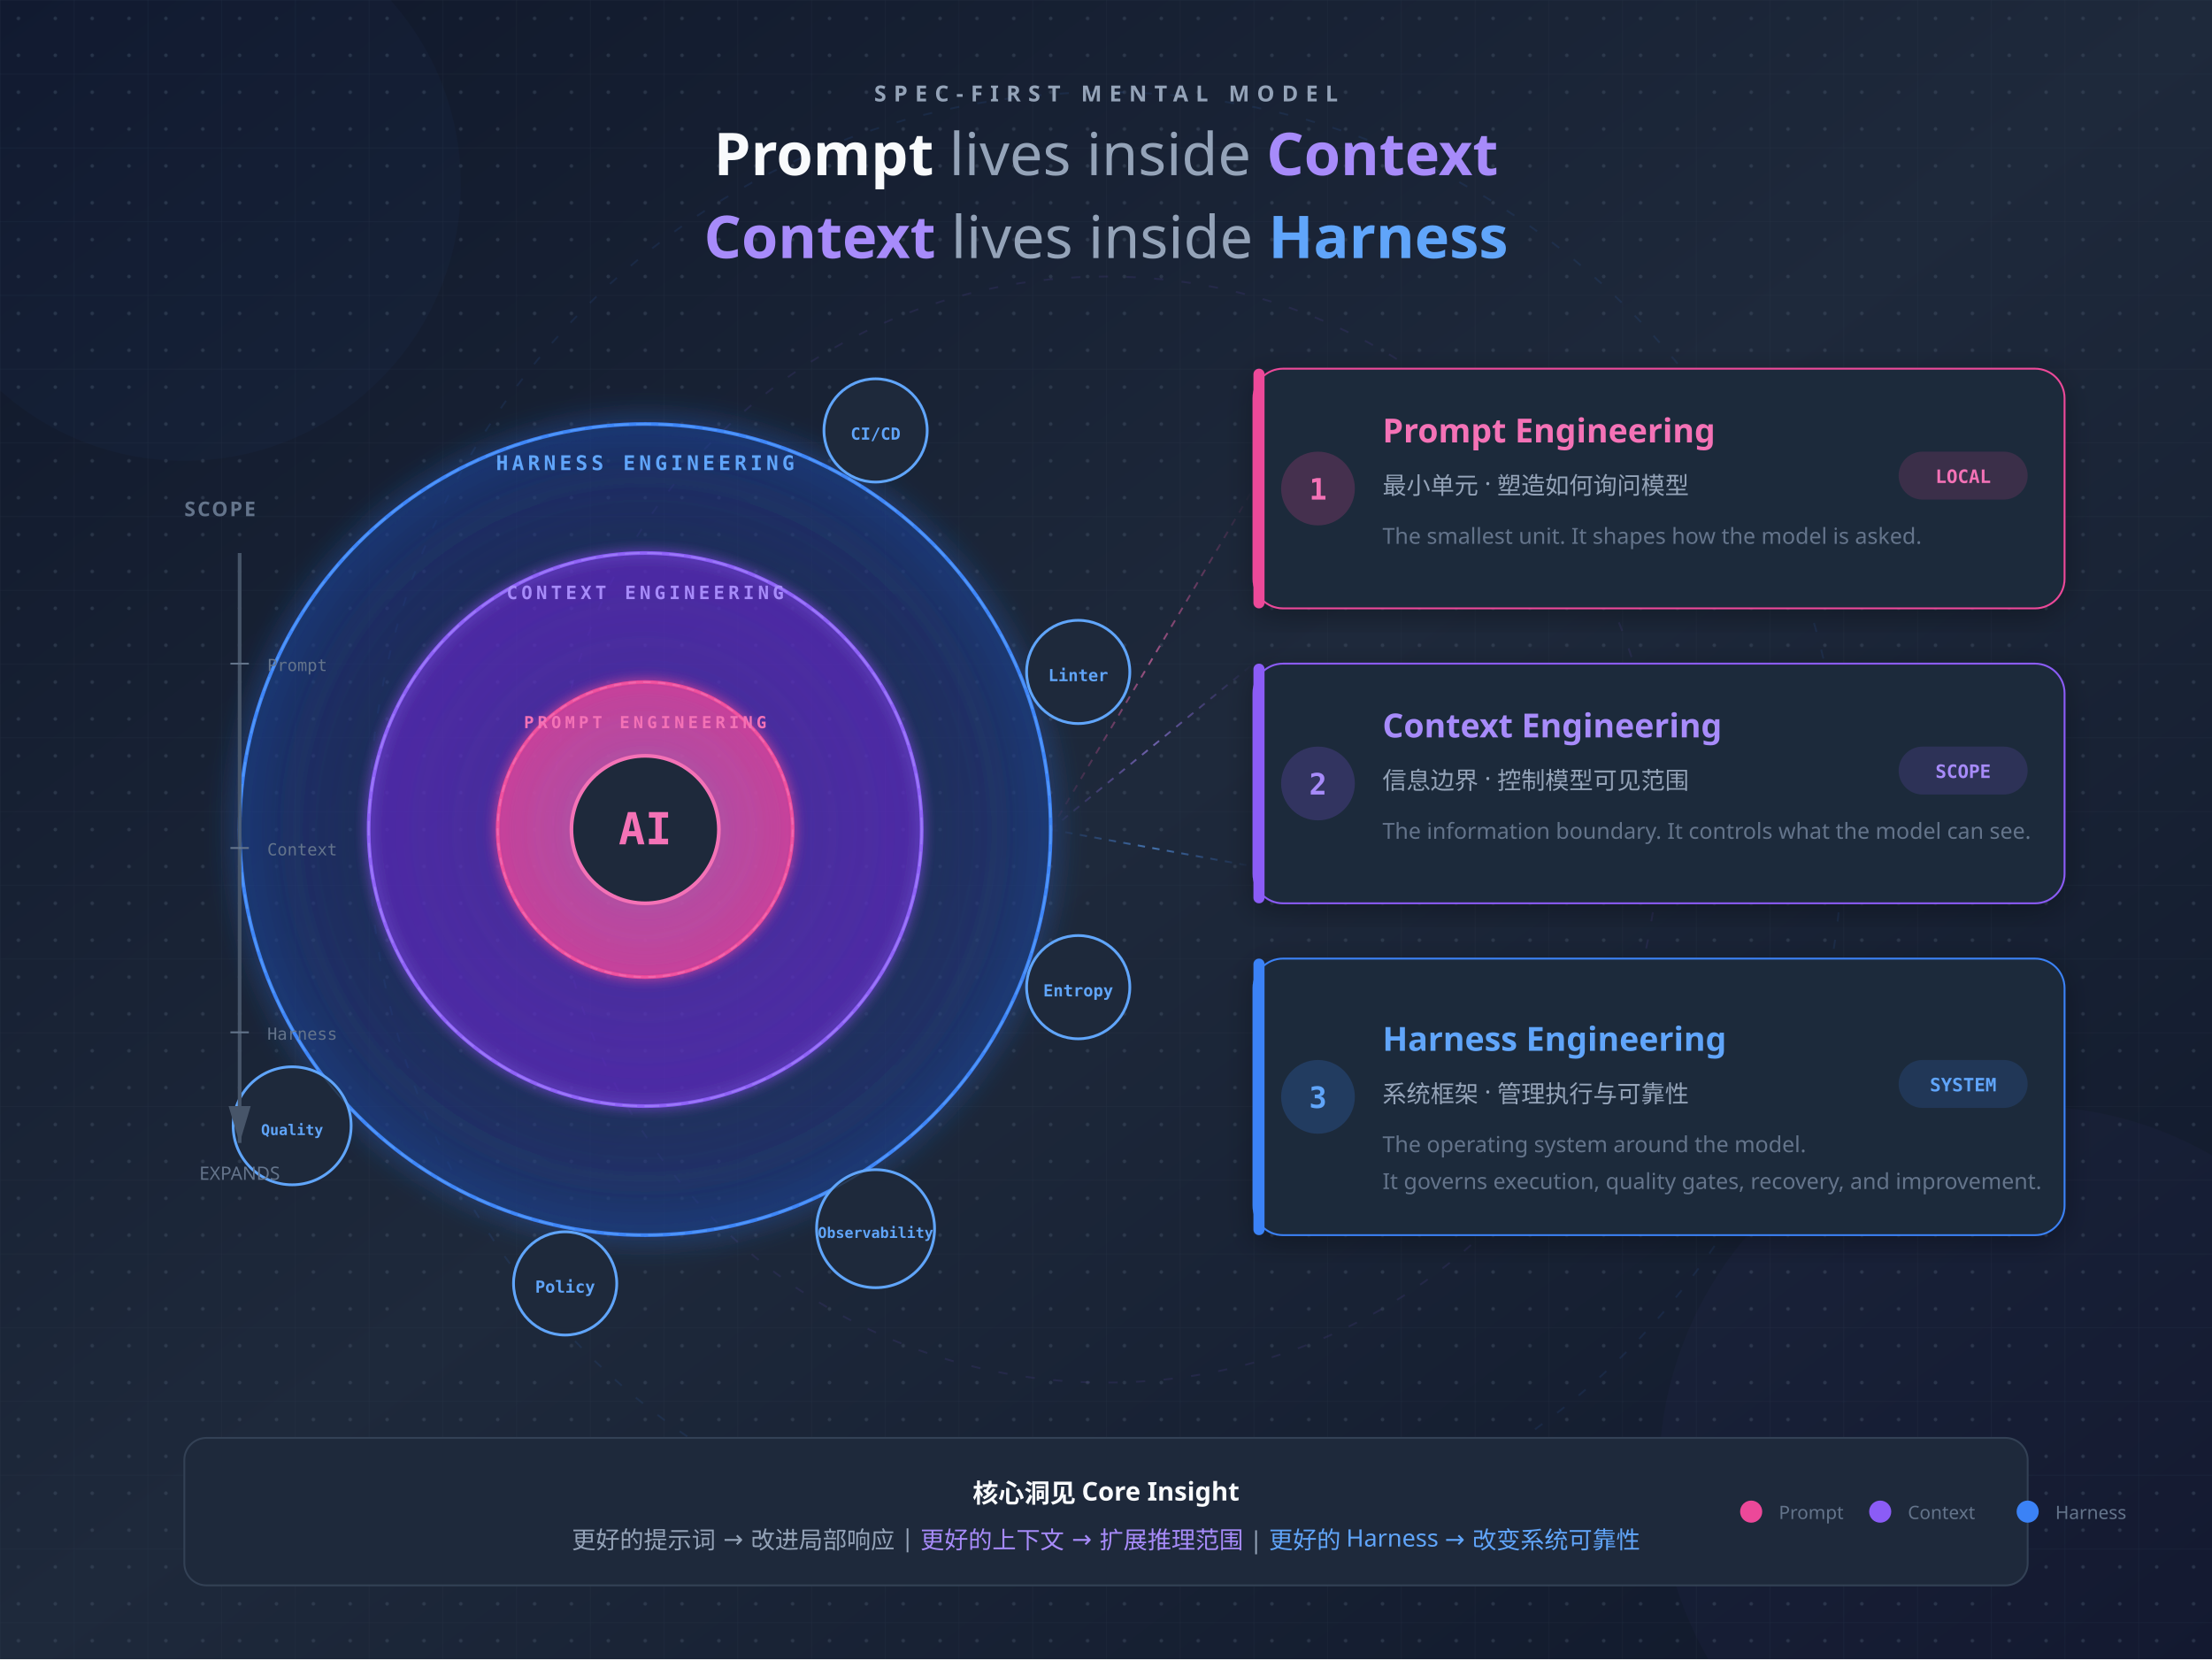
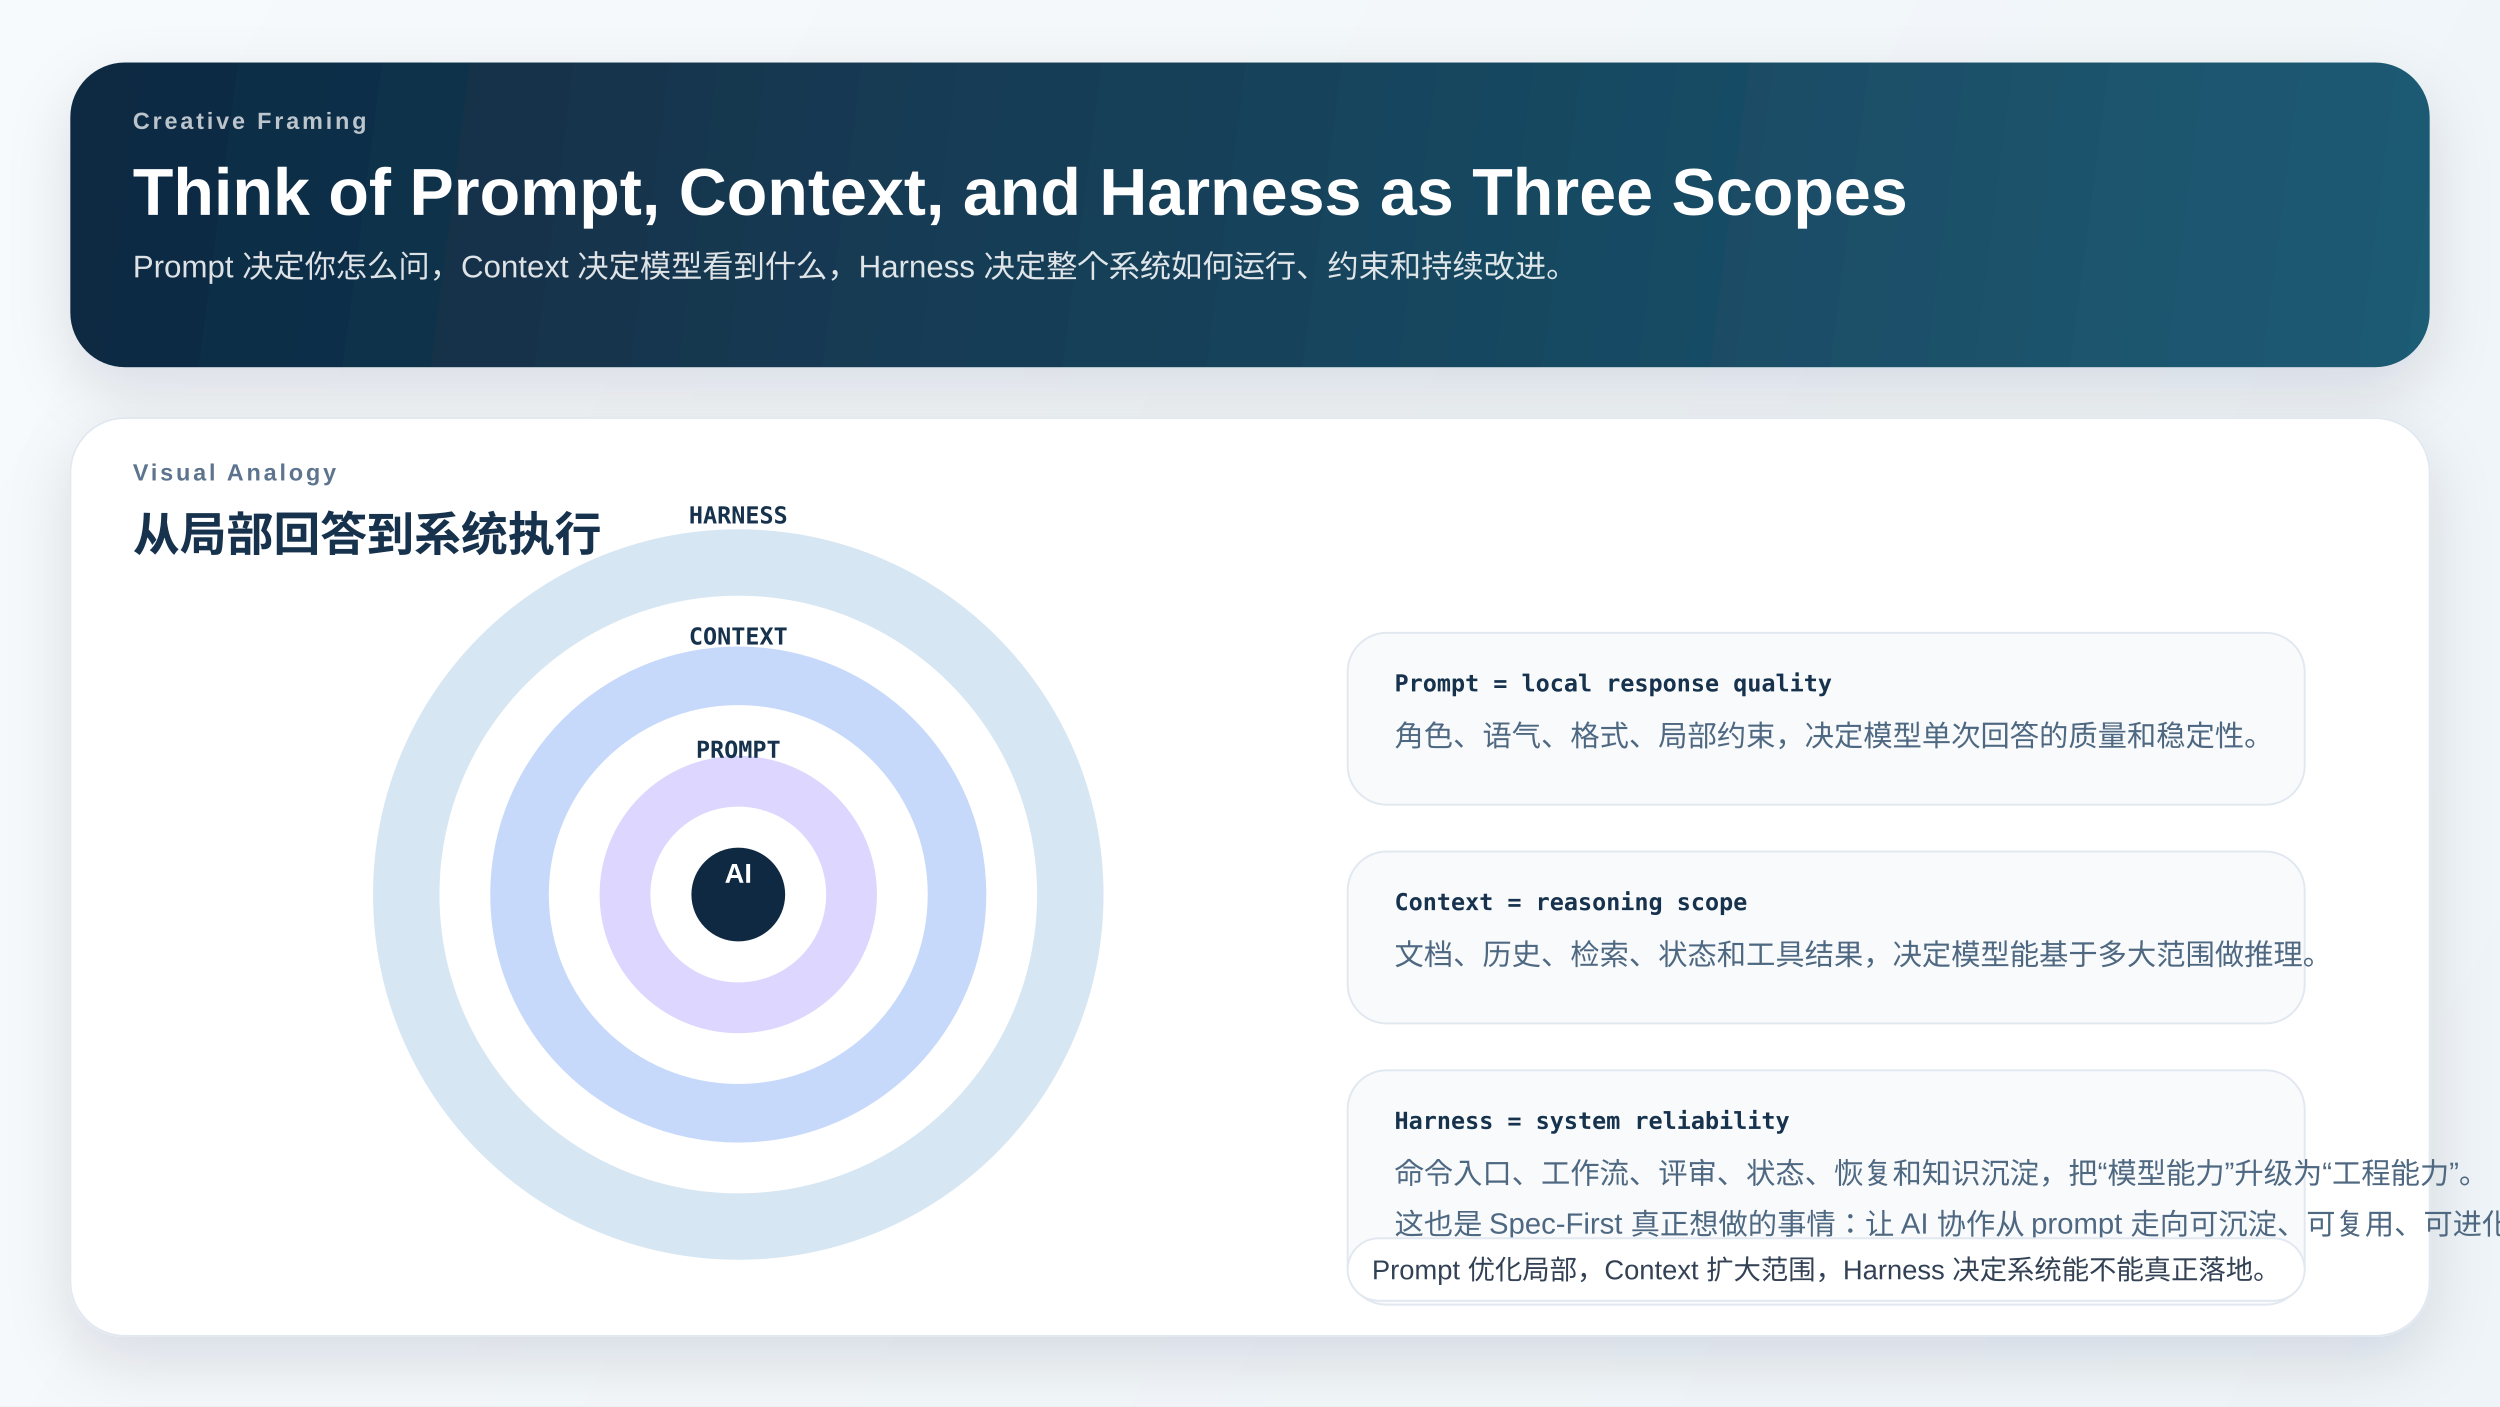
- <svg xmlns="http://www.w3.org/2000/svg" viewBox="0 0 1200 900" role="img" aria-labelledby="title desc">
+ <svg xmlns="http://www.w3.org/2000/svg" viewBox="0 0 1280 720" width="1280" height="720" role="img" aria-labelledby="title desc">
  <defs>
-     <linearGradient id="bgGrad" x1="0%" y1="0%" x2="100%" y2="100%">
-       <stop offset="0%" stop-color="#0f172a" />
-       <stop offset="50%" stop-color="#1e293b" />
-       <stop offset="100%" stop-color="#0f172a" />
+     <linearGradient id="bg" x1="0" y1="0" x2="1280" y2="720" gradientUnits="userSpaceOnUse">
+       <stop offset="0" stop-color="#F7FAFC" />
+       <stop offset="1" stop-color="#EEF4F8" />
    </linearGradient>
-     <radialGradient id="harnessGrad" cx="50%" cy="50%" r="50%">
-       <stop offset="0%" stop-color="#1e40af" stop-opacity="0.15" />
-       <stop offset="70%" stop-color="#1e3a8a" stop-opacity="0.25" />
-       <stop offset="100%" stop-color="#1e3a8a" stop-opacity="0.4" />
-     </radialGradient>
-     <radialGradient id="contextGrad" cx="50%" cy="50%" r="50%">
-       <stop offset="0%" stop-color="#7c3aed" stop-opacity="0.2" />
-       <stop offset="100%" stop-color="#6d28d9" stop-opacity="0.35" />
-     </radialGradient>
-     <radialGradient id="promptGrad" cx="50%" cy="50%" r="50%">
-       <stop offset="0%" stop-color="#f472b6" stop-opacity="0.3" />
-       <stop offset="100%" stop-color="#ec4899" stop-opacity="0.5" />
-     </radialGradient>
-     <linearGradient id="glowBlue" x1="0%" y1="0%" x2="100%" y2="0%">
-       <stop offset="0%" stop-color="#3b82f6" stop-opacity="0" />
-       <stop offset="50%" stop-color="#60a5fa" stop-opacity="1" />
-       <stop offset="100%" stop-color="#3b82f6" stop-opacity="0" />
+     <linearGradient id="hero" x1="36" y1="32" x2="1244" y2="188" gradientUnits="userSpaceOnUse">
+       <stop offset="0" stop-color="#0F2942" />
+       <stop offset="1" stop-color="#1E5B74" />
    </linearGradient>
-     <linearGradient id="glowPurple" x1="0%" y1="0%" x2="100%" y2="0%">
-       <stop offset="0%" stop-color="#8b5cf6" stop-opacity="0" />
-       <stop offset="50%" stop-color="#a78bfa" stop-opacity="1" />
-       <stop offset="100%" stop-color="#8b5cf6" stop-opacity="0" />
-     </linearGradient>
-     <linearGradient id="glowPink" x1="0%" y1="0%" x2="100%" y2="0%">
-       <stop offset="0%" stop-color="#ec4899" stop-opacity="0" />
-       <stop offset="50%" stop-color="#f472b6" stop-opacity="1" />
-       <stop offset="100%" stop-color="#ec4899" stop-opacity="0" />
-     </linearGradient>
-     <filter id="glow" x="-50%" y="-50%" width="200%" height="200%">
-       <feGaussianBlur stdDeviation="3" result="blur" />
-       <feMerge>
-         <feMergeNode in="blur" />
-         <feMergeNode in="SourceGraphic" />
-       </feMerge>
+     <filter id="shadow" x="-20%" y="-20%" width="140%" height="150%">
+       <feDropShadow dx="0" dy="12" stdDeviation="16" flood-color="#10243B" flood-opacity="0.12" />
    </filter>
-     <filter id="softGlow" x="-50%" y="-50%" width="200%" height="200%">
-       <feGaussianBlur stdDeviation="8" result="blur" />
-       <feMerge>
-         <feMergeNode in="blur" />
-         <feMergeNode in="SourceGraphic" />
-       </feMerge>
-     </filter>
-     <filter id="shadow">
-       <feDropShadow dx="0" dy="4" stdDeviation="8" flood-color="#000" flood-opacity="0.3" />
-     </filter>
-     <pattern id="grid" width="40" height="40" patternUnits="userSpaceOnUse">
-       <path d="M 40 0 L 0 0 0 40" fill="none" stroke="#334155" stroke-width="0.5" opacity="0.3" />
-     </pattern>
-     <pattern id="dots" width="20" height="20" patternUnits="userSpaceOnUse">
-       <circle cx="10" cy="10" r="1" fill="#475569" opacity="0.4" />
-     </pattern>
+     <style>
+       .h1 { font: 700 34px "Avenir Next", "PingFang SC", "Helvetica Neue", Arial, sans-serif; fill: #fff; }
+       .h2 { font: 700 24px "Avenir Next", "PingFang SC", "Helvetica Neue", Arial, sans-serif; fill: #17324d; }
+       .eyebrowLight { font: 700 12px "Avenir Next", "PingFang SC", Arial, sans-serif; letter-spacing: 0.12em; fill: rgba(255,255,255,0.72); text-transform: uppercase; }
+       .eyebrowDark { font: 700 12px "Avenir Next", "PingFang SC", Arial, sans-serif; letter-spacing: 0.12em; fill: #5D748E; text-transform: uppercase; }
+       .sub { font: 500 16px "Avenir Next", "PingFang SC", "Helvetica Neue", Arial, sans-serif; fill: rgba(255,255,255,0.86); }
+       .body { font: 500 15px "Avenir Next", "PingFang SC", "Helvetica Neue", Arial, sans-serif; fill: #4E6881; }
+       .small { font: 600 13px "Avenir Next", "PingFang SC", "Helvetica Neue", Arial, sans-serif; fill: #4E6881; }
+       .mono { font: 700 12px "SFMono-Regular", Menlo, monospace; fill: #17324d; }
+     </style>
  </defs>
-   <rect width="1200" height="900" fill="url(#bgGrad)" />
-   <rect width="1200" height="900" fill="url(#grid)" />
-   <rect width="1200" height="900" fill="url(#dots)" />
-   <circle cx="100" cy="100" r="150" fill="#3b82f6" opacity="0.03" />
-   <circle cx="1100" cy="800" r="200" fill="#8b5cf6" opacity="0.03" />
-   <circle cx="600" cy="450" r="400" fill="none" stroke="#3b82f6" stroke-width="1" opacity="0.1" stroke-dasharray="5,10" />
-   <circle cx="600" cy="450" r="300" fill="none" stroke="#8b5cf6" stroke-width="1" opacity="0.1" stroke-dasharray="5,10" />
-   <text x="600" y="55" text-anchor="middle" fill="#94a3b8" font-family="Avenir Next, PingFang SC, sans-serif" font-size="12" font-weight="600" letter-spacing="4">SPEC-FIRST MENTAL MODEL</text>
-   <text x="600" y="95" text-anchor="middle" fill="#f8fafc" font-family="Avenir Next, PingFang SC, sans-serif" font-size="32" font-weight="800">
-     <tspan x="600" dy="0">Prompt</tspan>
-     <tspan fill="#94a3b8" font-weight="400"> lives inside </tspan>
-     <tspan fill="#a78bfa">Context</tspan>
-   </text>
-   <text x="600" y="140" text-anchor="middle" fill="#f8fafc" font-family="Avenir Next, PingFang SC, sans-serif" font-size="32" font-weight="800">
-     <tspan fill="#a78bfa">Context</tspan>
-     <tspan fill="#94a3b8" font-weight="400"> lives inside </tspan>
-     <tspan fill="#60a5fa">Harness</tspan>
-   </text>
-   <g transform="translate(350, 450)">
-     <circle cx="0" cy="0" r="220" fill="url(#harnessGrad)" stroke="#3b82f6" stroke-width="2" filter="url(#softGlow)" />
-     <circle cx="0" cy="0" r="220" fill="none" stroke="#60a5fa" stroke-width="1" stroke-dasharray="8,4" opacity="0.5" />
-     <circle cx="0" cy="0" r="150" fill="url(#contextGrad)" stroke="#8b5cf6" stroke-width="2" filter="url(#glow)" />
-     <circle cx="0" cy="0" r="150" fill="none" stroke="#a78bfa" stroke-width="1" stroke-dasharray="8,4" opacity="0.5" />
-     <circle cx="0" cy="0" r="80" fill="url(#promptGrad)" stroke="#ec4899" stroke-width="2" filter="url(#glow)" />
-     <circle cx="0" cy="0" r="80" fill="none" stroke="#f472b6" stroke-width="1" stroke-dasharray="4,4" opacity="0.6" />
-     <circle cx="0" cy="0" r="40" fill="#1e293b" stroke="#f472b6" stroke-width="2" />
-     <text x="0" y="8" text-anchor="middle" fill="#f472b6" font-family="SFMono-Regular, monospace" font-size="24" font-weight="700">AI</text>
-     <text x="0" y="-195" text-anchor="middle" fill="#60a5fa" font-family="SFMono-Regular, monospace" font-size="11" font-weight="600" letter-spacing="2">HARNESS ENGINEERING</text>
-     <text x="0" y="-125" text-anchor="middle" fill="#a78bfa" font-family="SFMono-Regular, monospace" font-size="10" font-weight="600" letter-spacing="2">CONTEXT ENGINEERING</text>
-     <text x="0" y="-55" text-anchor="middle" fill="#f472b6" font-family="SFMono-Regular, monospace" font-size="9" font-weight="600" letter-spacing="2">PROMPT ENGINEERING</text>
+   <rect width="1280" height="720" fill="url(#bg)" />
+   <g filter="url(#shadow)">
+     <rect x="36" y="32" width="1208" height="156" rx="28" fill="url(#hero)" />
  </g>
-   <g transform="translate(350, 450)">
-     <g transform="rotate(-60) translate(250, 0) rotate(60)">
-       <circle cx="0" cy="0" r="28" fill="#1e293b" stroke="#60a5fa" stroke-width="1.5" />
-       <text x="0" y="5" text-anchor="middle" fill="#60a5fa" font-family="SFMono-Regular, monospace" font-size="9" font-weight="600">CI/CD</text>
-     </g>
-     <g transform="rotate(-20) translate(250, 0) rotate(20)">
-       <circle cx="0" cy="0" r="28" fill="#1e293b" stroke="#60a5fa" stroke-width="1.5" />
-       <text x="0" y="5" text-anchor="middle" fill="#60a5fa" font-family="SFMono-Regular, monospace" font-size="9" font-weight="600">Linter</text>
-     </g>
-     <g transform="rotate(20) translate(250, 0) rotate(-20)">
-       <circle cx="0" cy="0" r="28" fill="#1e293b" stroke="#60a5fa" stroke-width="1.5" />
-       <text x="0" y="5" text-anchor="middle" fill="#60a5fa" font-family="SFMono-Regular, monospace" font-size="9" font-weight="600">Entropy</text>
-     </g>
-     <g transform="rotate(60) translate(250, 0) rotate(-60)">
-       <circle cx="0" cy="0" r="32" fill="#1e293b" stroke="#60a5fa" stroke-width="1.5" />
-       <text x="0" y="5" text-anchor="middle" fill="#60a5fa" font-family="SFMono-Regular, monospace" font-size="8" font-weight="600">Observability</text>
-     </g>
-     <g transform="rotate(100) translate(250, 0) rotate(-100)">
-       <circle cx="0" cy="0" r="28" fill="#1e293b" stroke="#60a5fa" stroke-width="1.5" />
-       <text x="0" y="5" text-anchor="middle" fill="#60a5fa" font-family="SFMono-Regular, monospace" font-size="9" font-weight="600">Policy</text>
-     </g>
-     <g transform="rotate(140) translate(250, 0) rotate(-140)">
-       <circle cx="0" cy="0" r="32" fill="#1e293b" stroke="#60a5fa" stroke-width="1.5" />
-       <text x="0" y="5" text-anchor="middle" fill="#60a5fa" font-family="SFMono-Regular, monospace" font-size="8" font-weight="600">Quality</text>
-     </g>
+   <text x="68" y="66" class="eyebrowLight">Creative Framing</text>
+   <text x="68" y="110" class="h1">Think of Prompt, Context, and Harness as Three Scopes</text>
+   <text x="68" y="142" class="sub">Prompt 决定你怎么问，Context 决定模型看到什么，Harness 决定整个系统如何运行、约束和持续改进。</text>
+   <g filter="url(#shadow)">
+     <rect x="36" y="214" width="1208" height="470" rx="28" fill="#fff" stroke="#E2E8F0" />
  </g>
-   <g transform="translate(680, 200)">
-     <g filter="url(#shadow)">
-       <rect x="0" y="0" width="440" height="130" rx="16" fill="#1e293b" stroke="#ec4899" stroke-width="1" />
-       <rect x="0" y="0" width="6" height="130" rx="3" fill="#ec4899" />
-     </g>
-     <circle cx="35" cy="65" r="20" fill="#ec4899" opacity="0.2" />
-     <text x="35" y="71" text-anchor="middle" fill="#f472b6" font-family="SFMono-Regular, monospace" font-size="16" font-weight="700">1</text>
-     <text x="70" y="40" fill="#f472b6" font-family="Avenir Next, PingFang SC, sans-serif" font-size="18" font-weight="700">Prompt Engineering</text>
-     <text x="70" y="68" fill="#94a3b8" font-family="Avenir Next, PingFang SC, sans-serif" font-size="13">最小单元 · 塑造如何询问模型</text>
-     <text x="70" y="95" fill="#64748b" font-family="Avenir Next, PingFang SC, sans-serif" font-size="12">The smallest unit. It shapes how the model is asked.</text>
-     <g transform="translate(350, 45)">
-       <rect x="0" y="0" width="70" height="26" rx="13" fill="#ec4899" opacity="0.15" />
-       <text x="35" y="17" text-anchor="middle" fill="#f472b6" font-family="SFMono-Regular, monospace" font-size="10" font-weight="600">LOCAL</text>
-     </g>
-     <g filter="url(#shadow)" transform="translate(0, 160)">
-       <rect x="0" y="0" width="440" height="130" rx="16" fill="#1e293b" stroke="#8b5cf6" stroke-width="1" />
-       <rect x="0" y="0" width="6" height="130" rx="3" fill="#8b5cf6" />
-     </g>
-     <circle cx="35" cy="225" r="20" fill="#8b5cf6" opacity="0.2" />
-     <text x="35" y="231" text-anchor="middle" fill="#a78bfa" font-family="SFMono-Regular, monospace" font-size="16" font-weight="700">2</text>
-     <text x="70" y="200" fill="#a78bfa" font-family="Avenir Next, PingFang SC, sans-serif" font-size="18" font-weight="700">Context Engineering</text>
-     <text x="70" y="228" fill="#94a3b8" font-family="Avenir Next, PingFang SC, sans-serif" font-size="13">信息边界 · 控制模型可见范围</text>
-     <text x="70" y="255" fill="#64748b" font-family="Avenir Next, PingFang SC, sans-serif" font-size="12">The information boundary. It controls what the model can see.</text>
-     <g transform="translate(350, 205)">
-       <rect x="0" y="0" width="70" height="26" rx="13" fill="#8b5cf6" opacity="0.15" />
-       <text x="35" y="17" text-anchor="middle" fill="#a78bfa" font-family="SFMono-Regular, monospace" font-size="10" font-weight="600">SCOPE</text>
-     </g>
-     <g filter="url(#shadow)" transform="translate(0, 320)">
-       <rect x="0" y="0" width="440" height="150" rx="16" fill="#1e293b" stroke="#3b82f6" stroke-width="1" />
-       <rect x="0" y="0" width="6" height="150" rx="3" fill="#3b82f6" />
-     </g>
-     <circle cx="35" cy="395" r="20" fill="#3b82f6" opacity="0.2" />
-     <text x="35" y="401" text-anchor="middle" fill="#60a5fa" font-family="SFMono-Regular, monospace" font-size="16" font-weight="700">3</text>
-     <text x="70" y="370" fill="#60a5fa" font-family="Avenir Next, PingFang SC, sans-serif" font-size="18" font-weight="700">Harness Engineering</text>
-     <text x="70" y="398" fill="#94a3b8" font-family="Avenir Next, PingFang SC, sans-serif" font-size="13">系统框架 · 管理执行与可靠性</text>
-     <text x="70" y="425" fill="#64748b" font-family="Avenir Next, PingFang SC, sans-serif" font-size="12">The operating system around the model.</text>
-     <text x="70" y="445" fill="#64748b" font-family="Avenir Next, PingFang SC, sans-serif" font-size="12">It governs execution, quality gates, recovery, and improvement.</text>
-     <g transform="translate(350, 375)">
-       <rect x="0" y="0" width="70" height="26" rx="13" fill="#3b82f6" opacity="0.15" />
-       <text x="35" y="17" text-anchor="middle" fill="#60a5fa" font-family="SFMono-Regular, monospace" font-size="10" font-weight="600">SYSTEM</text>
-     </g>
+   <text x="68" y="246" class="eyebrowDark">Visual Analogy</text>
+   <text x="68" y="282" class="h2">从局部回答到系统执行</text>
+   <g transform="translate(378 458)">
+     <circle cx="0" cy="0" r="170" fill="none" stroke="#D6E6F2" stroke-width="34" />
+     <circle cx="0" cy="0" r="112" fill="none" stroke="#C7D9FB" stroke-width="30" />
+     <circle cx="0" cy="0" r="58" fill="none" stroke="#DDD6FE" stroke-width="26" />
+     <circle cx="0" cy="0" r="24" fill="#0F2942" />
+     <text x="0" y="-190" text-anchor="middle" class="mono">HARNESS</text>
+     <text x="0" y="-128" text-anchor="middle" class="mono">CONTEXT</text>
+     <text x="0" y="-70" text-anchor="middle" class="mono">PROMPT</text>
+     <text x="0" y="-6" text-anchor="middle" style="font:700 14px 'Avenir Next','PingFang SC','Helvetica Neue',Arial,sans-serif; fill:#fff;">AI</text>
  </g>
-   <line x1="570" y1="450" x2="680" y2="265" stroke="url(#glowPink)" stroke-width="1" stroke-dasharray="4,4" opacity="0.6" />
-   <line x1="570" y1="450" x2="680" y2="360" stroke="url(#glowPurple)" stroke-width="1" stroke-dasharray="4,4" opacity="0.6" />
-   <line x1="570" y1="450" x2="680" y2="470" stroke="url(#glowBlue)" stroke-width="1" stroke-dasharray="4,4" opacity="0.6" />
-   <g transform="translate(100, 780)">
-     <rect x="0" y="0" width="1000" height="80" rx="12" fill="#1e293b" stroke="#334155" stroke-width="1" />
-     <text x="500" y="35" text-anchor="middle" fill="#f8fafc" font-family="Avenir Next, PingFang SC, sans-serif" font-size="14" font-weight="600">
-       核心洞见 Core Insight
-     </text>
-     <text x="500" y="60" text-anchor="middle" fill="#94a3b8" font-family="Avenir Next, PingFang SC, sans-serif" font-size="13">
-       更好的提示词 → 改进局部响应 |
-       <tspan fill="#a78bfa">更好的上下文 → 扩展推理范围</tspan> |
-       <tspan fill="#60a5fa">更好的 Harness → 改变系统可靠性</tspan>
-     </text>
+   <g transform="translate(690 324)">
+     <rect x="0" y="0" width="490" height="88" rx="20" fill="#F8FAFC" stroke="#E2E8F0" />
+     <text x="24" y="30" class="mono">Prompt = local response quality</text>
+     <text x="24" y="58" class="body">角色、语气、格式、局部约束，决定模型单次回答的质量和稳定性。</text>
+     <rect x="0" y="112" width="490" height="88" rx="20" fill="#F8FAFC" stroke="#E2E8F0" />
+     <text x="24" y="142" class="mono">Context = reasoning scope</text>
+     <text x="24" y="170" class="body">文档、历史、检索、状态和工具结果，决定模型能基于多大范围做推理。</text>
+     <rect x="0" y="224" width="490" height="120" rx="20" fill="#F8FAFC" stroke="#E2E8F0" />
+     <text x="24" y="254" class="mono">Harness = system reliability</text>
+     <text x="24" y="282" class="body">命令入口、工作流、评审、状态、恢复和知识沉淀，把“模型能力”升级为“工程能力”。</text>
+     <text x="24" y="308" class="body">这也是 Spec-First 真正想做的事情：让 AI 协作从 prompt 走向可沉淀、可复用、可进化的工程实践。</text>
  </g>
-   <g transform="translate(100, 280)">
-     <text x="0" y="0" fill="#64748b" font-family="Avenir Next, PingFang SC, sans-serif" font-size="11" font-weight="600" letter-spacing="1">SCOPE</text>
-     <line x1="30" y1="20" x2="30" y2="340" stroke="#475569" stroke-width="2" />
-     <polygon points="30,340 24,320 36,320" fill="#475569" />
-     <text x="30" y="360" text-anchor="middle" fill="#64748b" font-family="Avenir Next, PingFang SC, sans-serif" font-size="10">EXPANDS</text>
-     <line x1="25" y1="80" x2="35" y2="80" stroke="#64748b" stroke-width="1" />
-     <text x="45" y="84" fill="#64748b" font-family="SFMono-Regular, monospace" font-size="9">Prompt</text>
-     <line x1="25" y1="180" x2="35" y2="180" stroke="#64748b" stroke-width="1" />
-     <text x="45" y="184" fill="#64748b" font-family="SFMono-Regular, monospace" font-size="9">Context</text>
-     <line x1="25" y1="280" x2="35" y2="280" stroke="#64748b" stroke-width="1" />
-     <text x="45" y="284" fill="#64748b" font-family="SFMono-Regular, monospace" font-size="9">Harness</text>
+   <g transform="translate(690 634)">
+     <rect x="0" y="0" width="490" height="32" rx="16" fill="#fff" stroke="#E2E8F0" />
+     <text x="245" y="21" text-anchor="middle" class="body" style="font-size:14px; fill:#334155;">Prompt 优化局部，Context 扩大范围，Harness 决定系统能不能真正落地。</text>
  </g>
-   <g transform="translate(950, 820)">
-     <circle cx="0" cy="0" r="6" fill="#ec4899" />
-     <text x="15" y="4" fill="#64748b" font-family="Avenir Next, PingFang SC, sans-serif" font-size="10">Prompt</text>
-     <circle cx="70" cy="0" r="6" fill="#8b5cf6" />
-     <text x="85" y="4" fill="#64748b" font-family="Avenir Next, PingFang SC, sans-serif" font-size="10">Context</text>
-     <circle cx="150" cy="0" r="6" fill="#3b82f6" />
-     <text x="165" y="4" fill="#64748b" font-family="Avenir Next, PingFang SC, sans-serif" font-size="10">Harness</text>
-   </g>
-   <circle cx="350" cy="450" r="80" fill="none" stroke="#f472b6" stroke-width="1" opacity="0.3">
-     <animate attributeName="r" values="80;100;80" dur="3s" repeatCount="indefinite" />
-     <animate attributeName="opacity" values="0.3;0.1;0.3" dur="3s" repeatCount="indefinite" />
-   </circle>
-   <circle cx="350" cy="450" r="150" fill="none" stroke="#a78bfa" stroke-width="1" opacity="0.2">
-     <animate attributeName="r" values="150;170;150" dur="4s" repeatCount="indefinite" />
-     <animate attributeName="opacity" values="0.2;0.1;0.2" dur="4s" repeatCount="indefinite" />
-   </circle>
-   <circle cx="350" cy="450" r="220" fill="none" stroke="#60a5fa" stroke-width="1" opacity="0.15">
-     <animate attributeName="r" values="220;240;220" dur="5s" repeatCount="indefinite" />
-     <animate attributeName="opacity" values="0.15;0.05;0.15" dur="5s" repeatCount="indefinite" />
-   </circle>
</svg>
